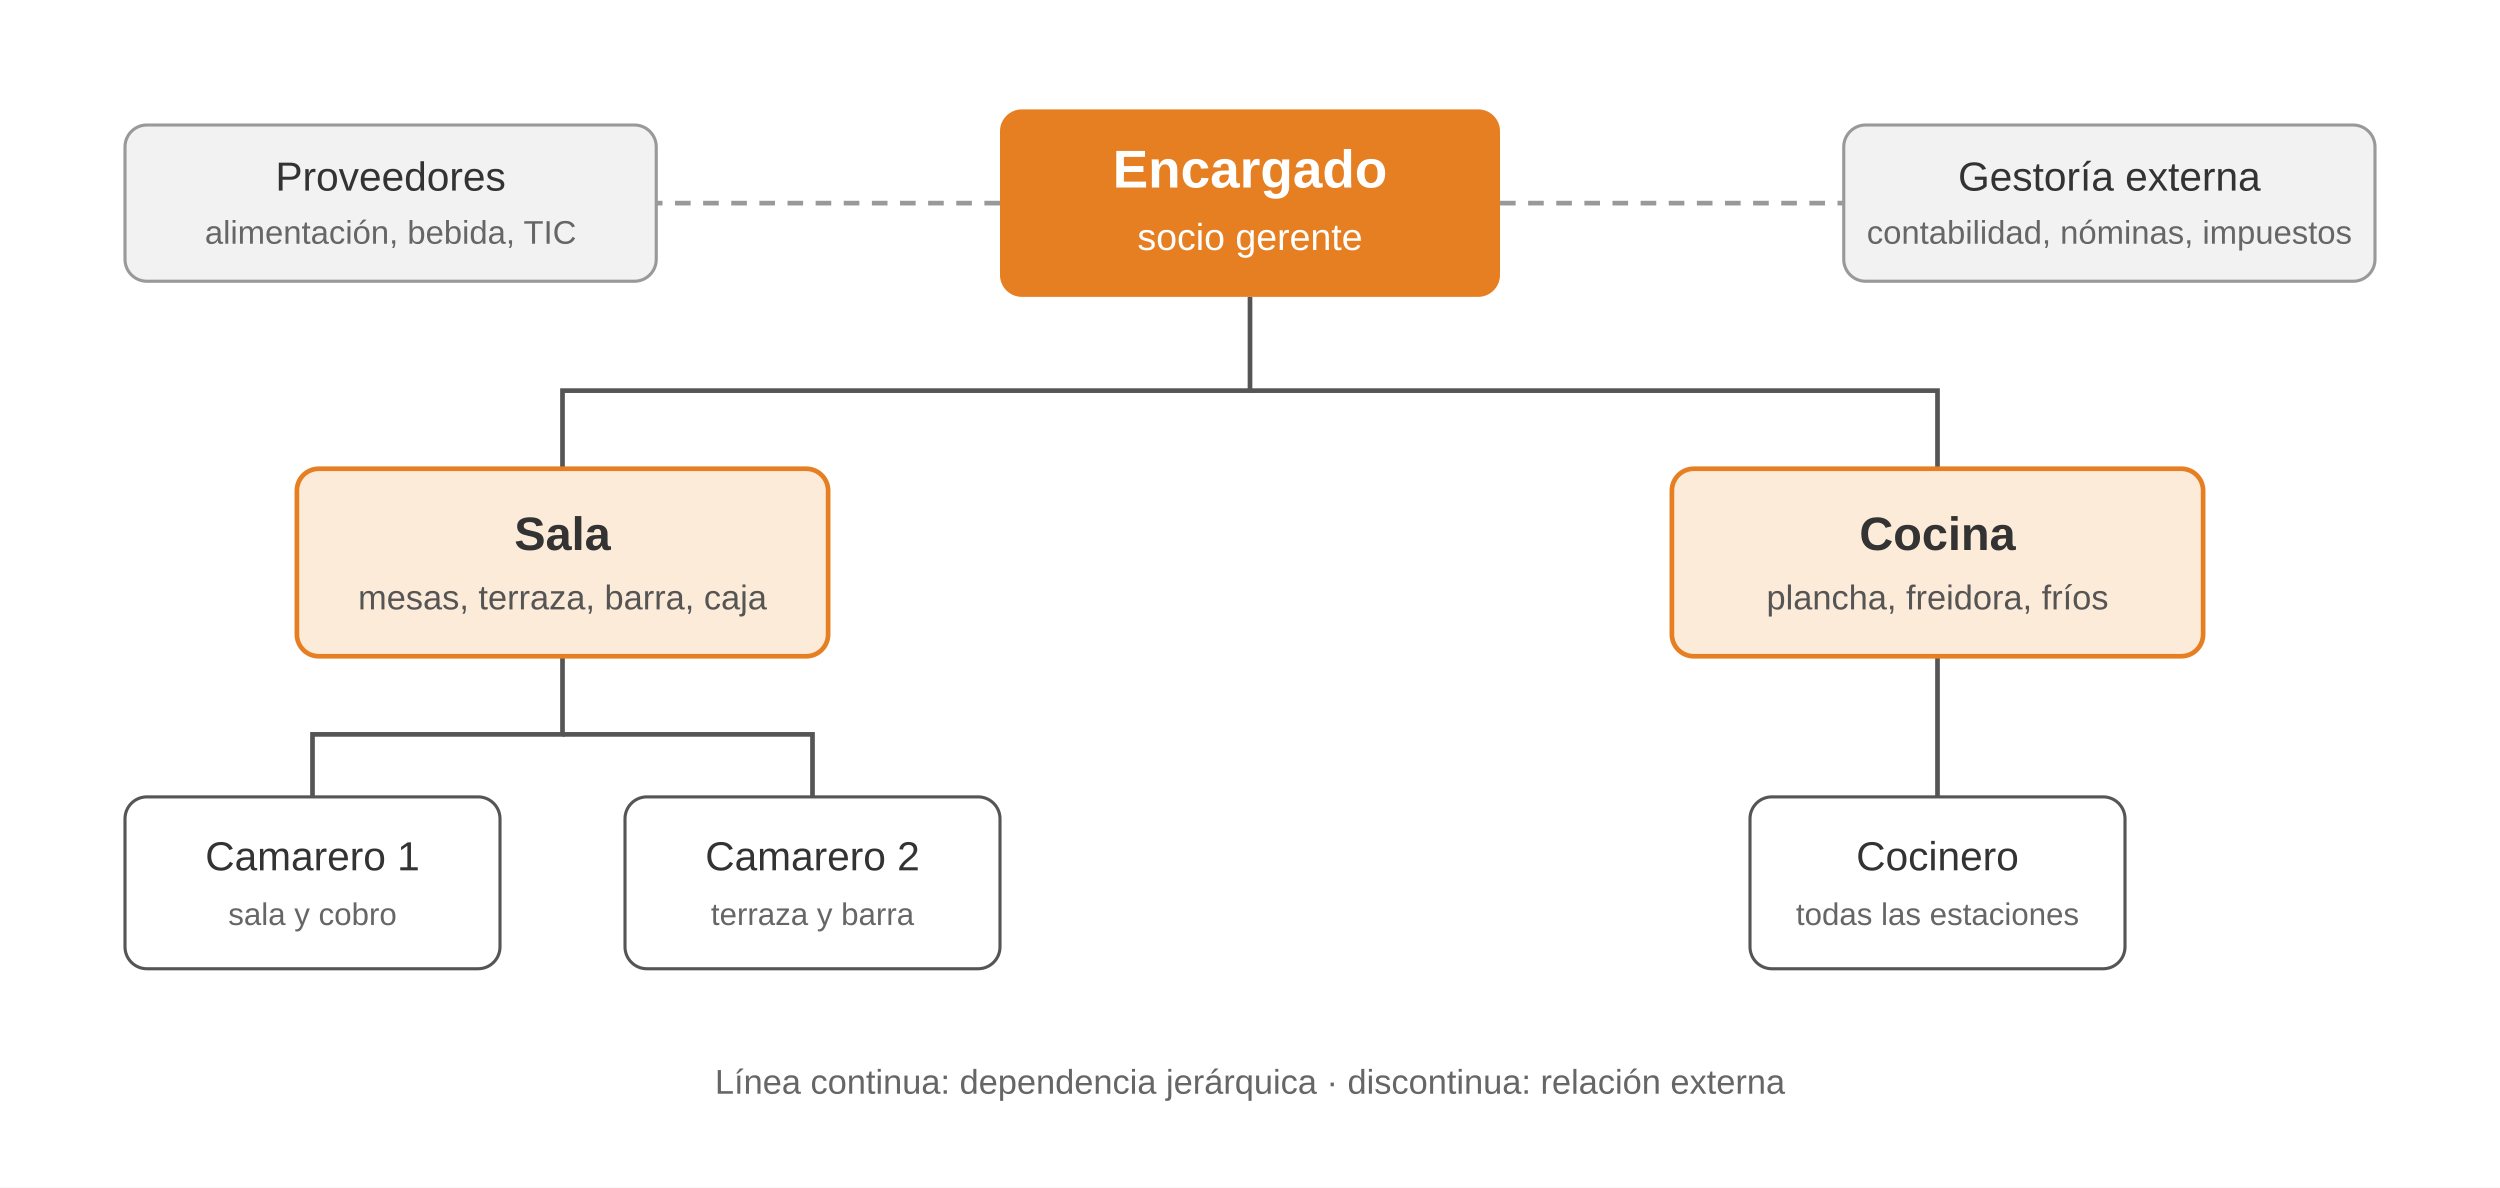
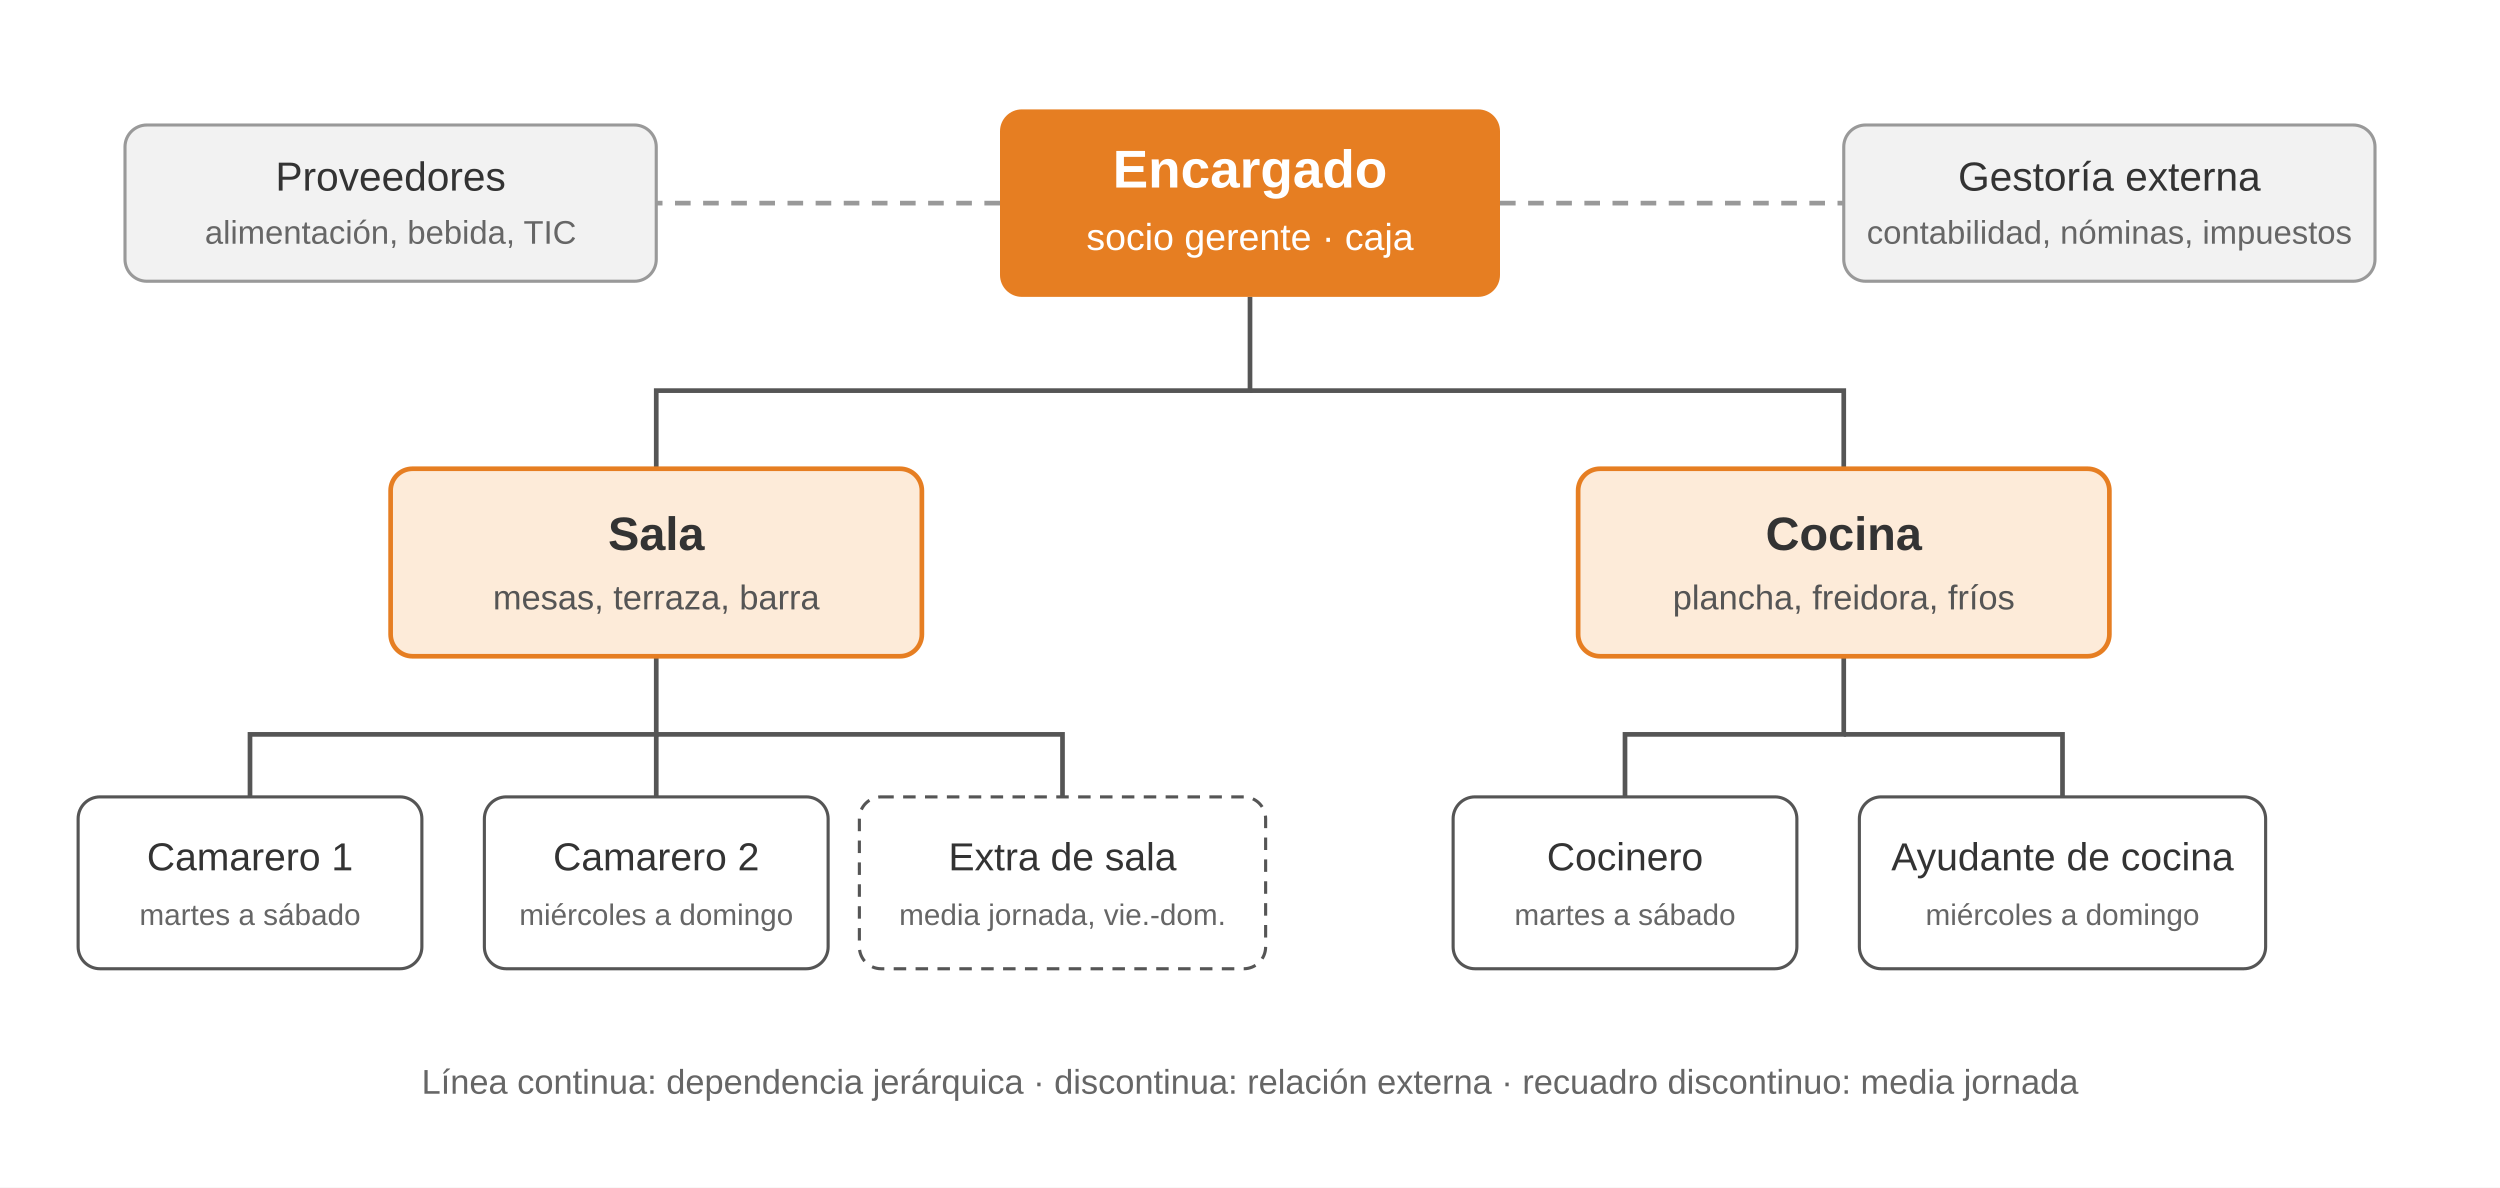
<svg xmlns="http://www.w3.org/2000/svg" width="1600" height="760" viewBox="0 0 1600 760" font-family="Liberation Sans">
  <rect width="1600" height="760" fill="#ffffff" />
-   <defs>
-     <marker id="a" markerWidth="10" markerHeight="10" refX="5" refY="5" orient="auto">
-       <path d="M0,0 L10,5 L0,10 z" fill="#555" />
-     </marker>
-   </defs>
  <g stroke="#555" stroke-width="3" fill="none">
-     <path d="M800 190 V250 H360 V300" />
-     <path d="M800 250 H1240 V300" />
-     <path d="M360 420 V470 H200 V510" />
-     <path d="M360 470 H520 V510" />
-     <path d="M1240 420 V510" />
+     <path d="M800 190 V250 H420 V300" />
+     <path d="M800 250 H1180 V300" />
+     <path d="M420 420 V470 H160 V510" />
+     <path d="M420 470 V510" />
+     <path d="M420 470 H680 V510" />
+     <path d="M1180 420 V470 H1040 V510" />
+     <path d="M1180 470 H1320 V510" />
  </g>
  <g stroke="#999" stroke-width="3" stroke-dasharray="10 8" fill="none">
    <path d="M960 130 H1180" />
    <path d="M640 130 H420" />
  </g>
  <rect x="640" y="70" width="320" height="120" rx="14" fill="#e67e22" />
  <text x="800" y="120" text-anchor="middle" font-size="34" font-weight="bold" fill="#fff">Encargado</text>
-   <text x="800" y="160" text-anchor="middle" font-size="24" fill="#fff">socio gerente</text>
+   <text x="800" y="160" text-anchor="middle" font-size="24" fill="#fff">socio gerente · caja</text>
  <rect x="1180" y="80" width="340" height="100" rx="14" fill="#f2f2f2" stroke="#999" stroke-width="2" />
  <text x="1350" y="122" text-anchor="middle" font-size="26" fill="#333">Gestoría externa</text>
  <text x="1350" y="156" text-anchor="middle" font-size="21" fill="#666">contabilidad, nóminas, impuestos</text>
  <rect x="80" y="80" width="340" height="100" rx="14" fill="#f2f2f2" stroke="#999" stroke-width="2" />
  <text x="250" y="122" text-anchor="middle" font-size="26" fill="#333">Proveedores</text>
  <text x="250" y="156" text-anchor="middle" font-size="21" fill="#666">alimentación, bebida, TIC</text>
-   <rect x="190" y="300" width="340" height="120" rx="14" fill="#fdebd9" stroke="#e67e22" stroke-width="3" />
-   <text x="360" y="352" text-anchor="middle" font-size="30" font-weight="bold" fill="#333">Sala</text>
-   <text x="360" y="390" text-anchor="middle" font-size="22" fill="#555">mesas, terraza, barra, caja</text>
-   <rect x="1070" y="300" width="340" height="120" rx="14" fill="#fdebd9" stroke="#e67e22" stroke-width="3" />
-   <text x="1240" y="352" text-anchor="middle" font-size="30" font-weight="bold" fill="#333">Cocina</text>
-   <text x="1240" y="390" text-anchor="middle" font-size="22" fill="#555">plancha, freidora, fríos</text>
-   <rect x="80" y="510" width="240" height="110" rx="14" fill="#fff" stroke="#555" stroke-width="2" />
-   <text x="200" y="557" text-anchor="middle" font-size="26" fill="#333">Camarero 1</text>
-   <text x="200" y="592" text-anchor="middle" font-size="20" fill="#666">sala y cobro</text>
-   <rect x="400" y="510" width="240" height="110" rx="14" fill="#fff" stroke="#555" stroke-width="2" />
-   <text x="520" y="557" text-anchor="middle" font-size="26" fill="#333">Camarero 2</text>
-   <text x="520" y="592" text-anchor="middle" font-size="20" fill="#666">terraza y barra</text>
-   <rect x="1120" y="510" width="240" height="110" rx="14" fill="#fff" stroke="#555" stroke-width="2" />
-   <text x="1240" y="557" text-anchor="middle" font-size="26" fill="#333">Cocinero</text>
-   <text x="1240" y="592" text-anchor="middle" font-size="20" fill="#666">todas las estaciones</text>
-   <text x="800" y="700" text-anchor="middle" font-size="22" fill="#666">Línea continua: dependencia jerárquica · discontinua: relación externa</text>
+   <rect x="250" y="300" width="340" height="120" rx="14" fill="#fdebd9" stroke="#e67e22" stroke-width="3" />
+   <text x="420" y="352" text-anchor="middle" font-size="30" font-weight="bold" fill="#333">Sala</text>
+   <text x="420" y="390" text-anchor="middle" font-size="22" fill="#555">mesas, terraza, barra</text>
+   <rect x="1010" y="300" width="340" height="120" rx="14" fill="#fdebd9" stroke="#e67e22" stroke-width="3" />
+   <text x="1180" y="352" text-anchor="middle" font-size="30" font-weight="bold" fill="#333">Cocina</text>
+   <text x="1180" y="390" text-anchor="middle" font-size="22" fill="#555">plancha, freidora, fríos</text>
+   <rect x="50" y="510" width="220" height="110" rx="14" fill="#fff" stroke="#555" stroke-width="2" />
+   <text x="160" y="557" text-anchor="middle" font-size="25" fill="#333">Camarero 1</text>
+   <text x="160" y="592" text-anchor="middle" font-size="19" fill="#666">martes a sábado</text>
+   <rect x="310" y="510" width="220" height="110" rx="14" fill="#fff" stroke="#555" stroke-width="2" />
+   <text x="420" y="557" text-anchor="middle" font-size="25" fill="#333">Camarero 2</text>
+   <text x="420" y="592" text-anchor="middle" font-size="19" fill="#666">miércoles a domingo</text>
+   <rect x="550" y="510" width="260" height="110" rx="14" fill="#fff" stroke="#555" stroke-width="2" stroke-dasharray="8 6" />
+   <text x="680" y="557" text-anchor="middle" font-size="25" fill="#333">Extra de sala</text>
+   <text x="680" y="592" text-anchor="middle" font-size="19" fill="#666">media jornada, vie.-dom.</text>
+   <rect x="930" y="510" width="220" height="110" rx="14" fill="#fff" stroke="#555" stroke-width="2" />
+   <text x="1040" y="557" text-anchor="middle" font-size="25" fill="#333">Cocinero</text>
+   <text x="1040" y="592" text-anchor="middle" font-size="19" fill="#666">martes a sábado</text>
+   <rect x="1190" y="510" width="260" height="110" rx="14" fill="#fff" stroke="#555" stroke-width="2" />
+   <text x="1320" y="557" text-anchor="middle" font-size="25" fill="#333">Ayudante de cocina</text>
+   <text x="1320" y="592" text-anchor="middle" font-size="19" fill="#666">miércoles a domingo</text>
+   <text x="800" y="700" text-anchor="middle" font-size="22" fill="#666">Línea continua: dependencia jerárquica · discontinua: relación externa · recuadro discontinuo: media jornada</text>
</svg>
